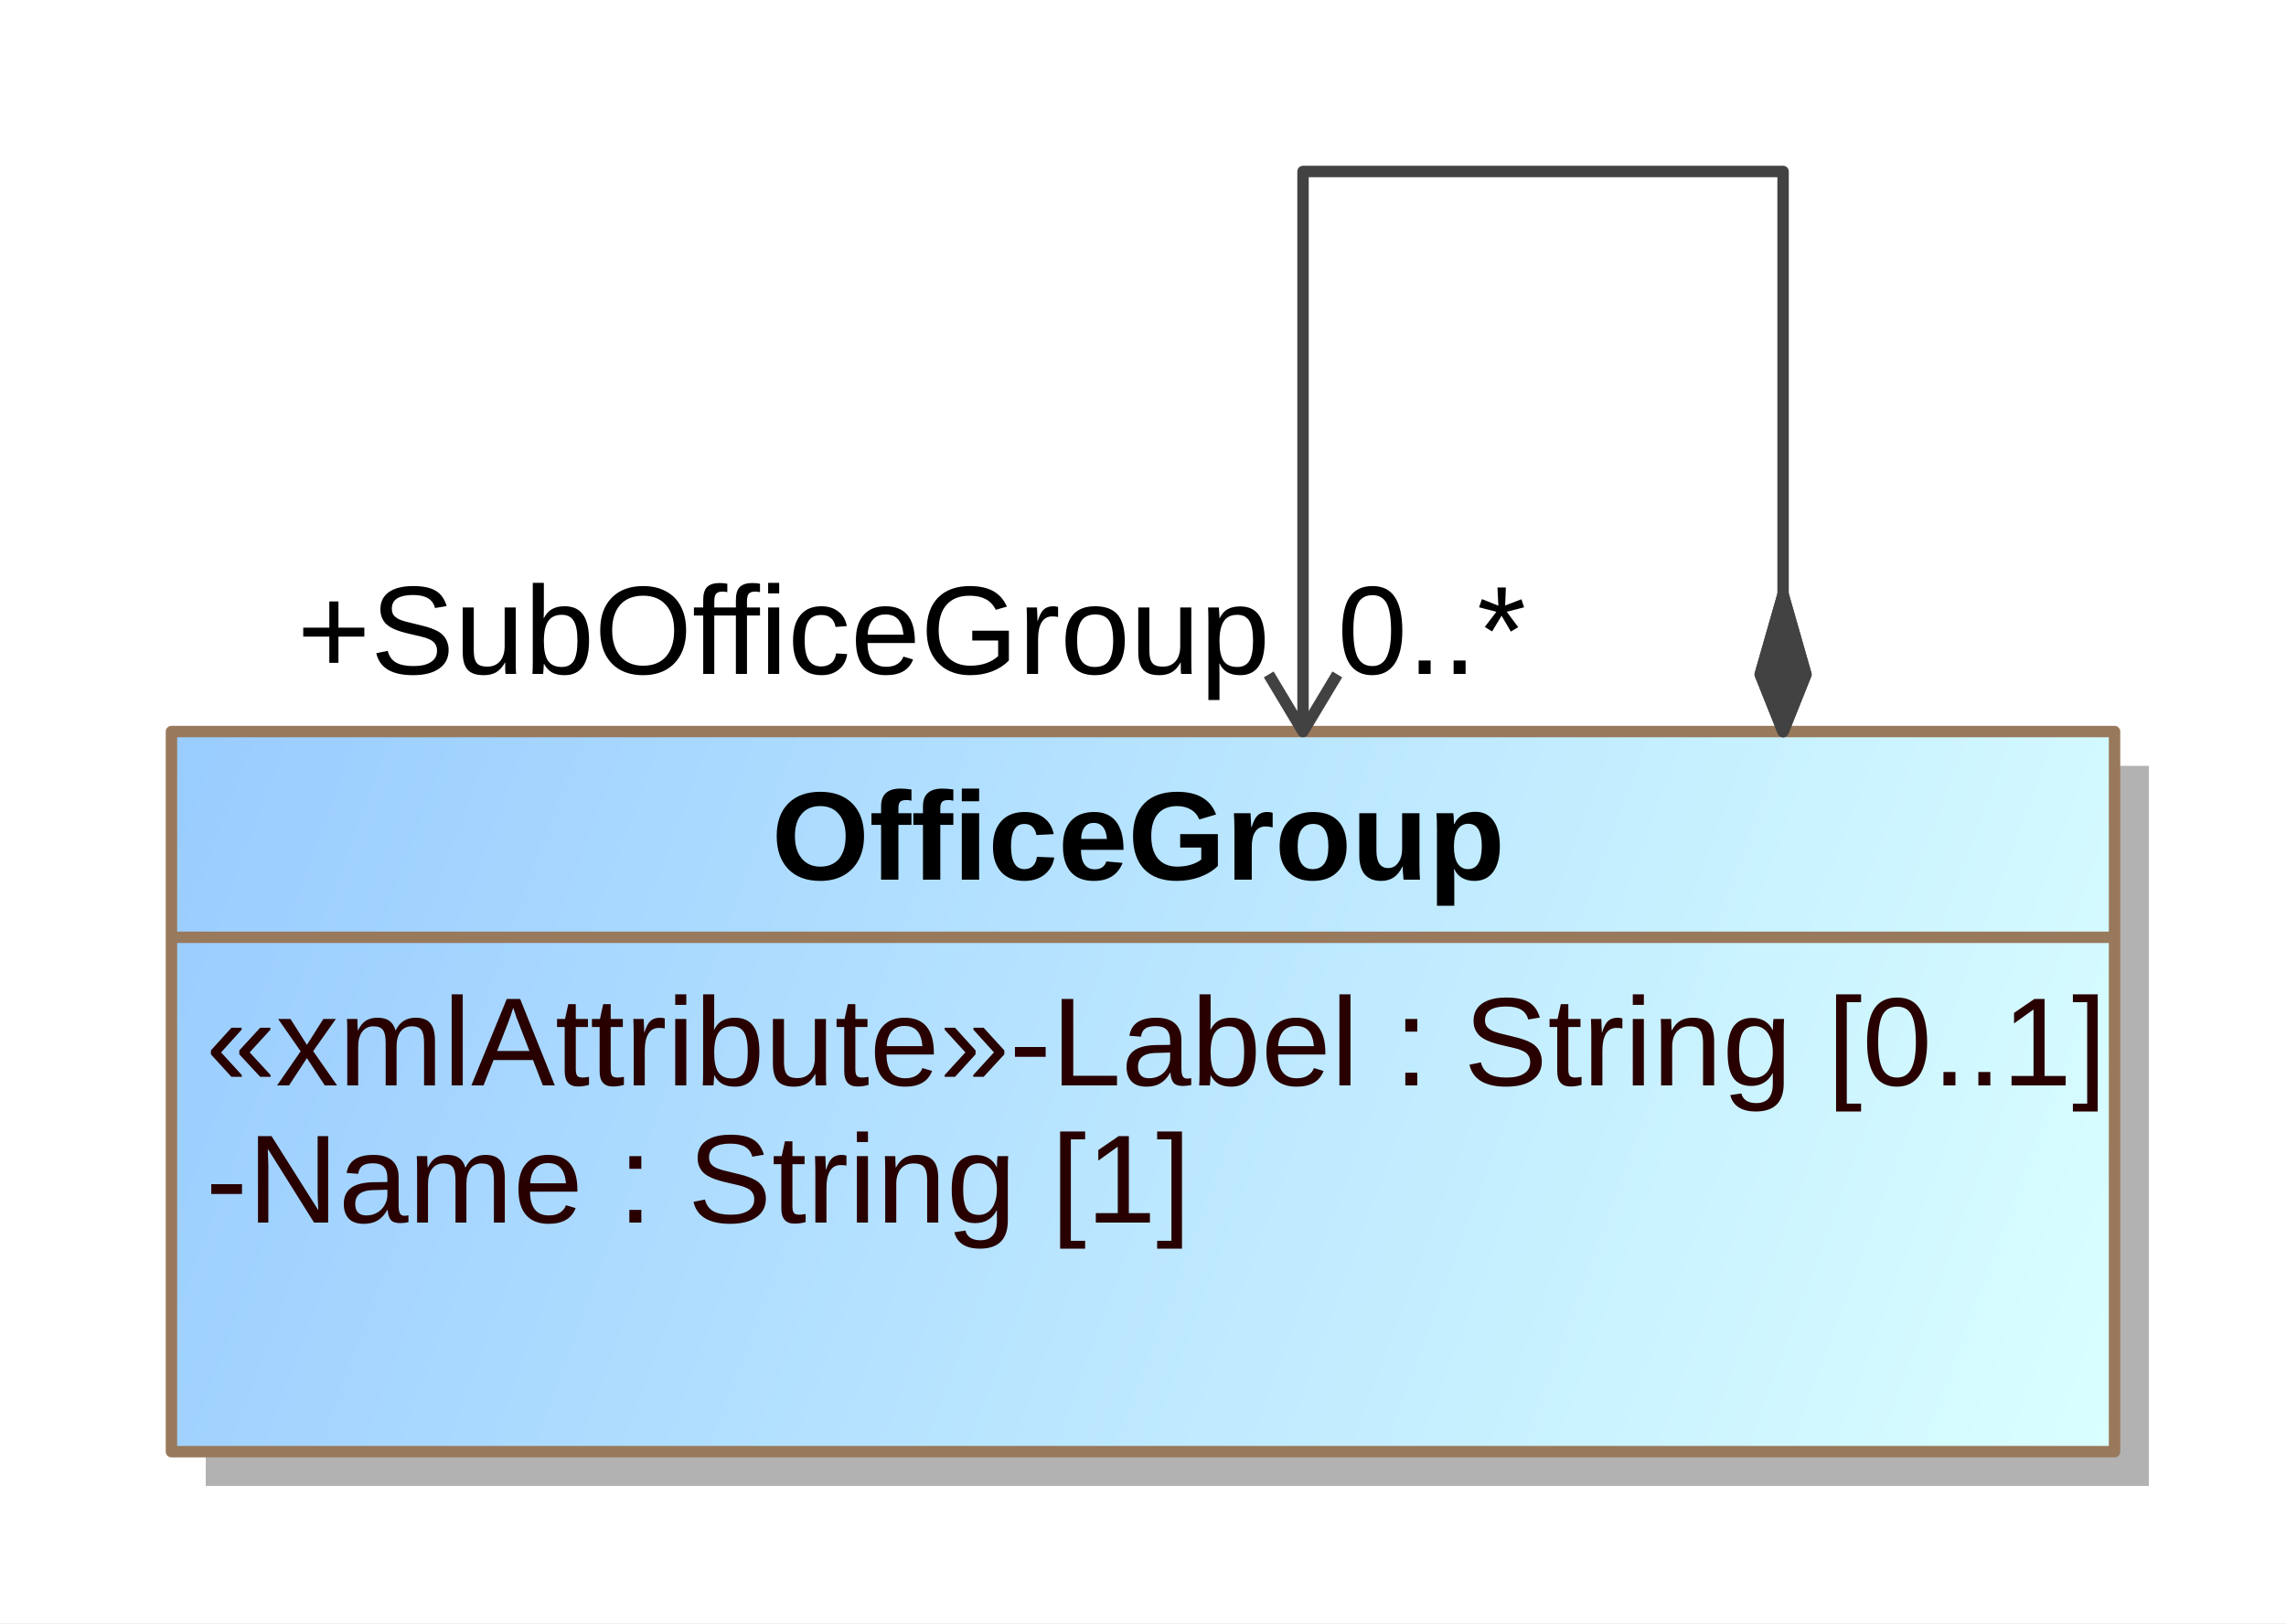
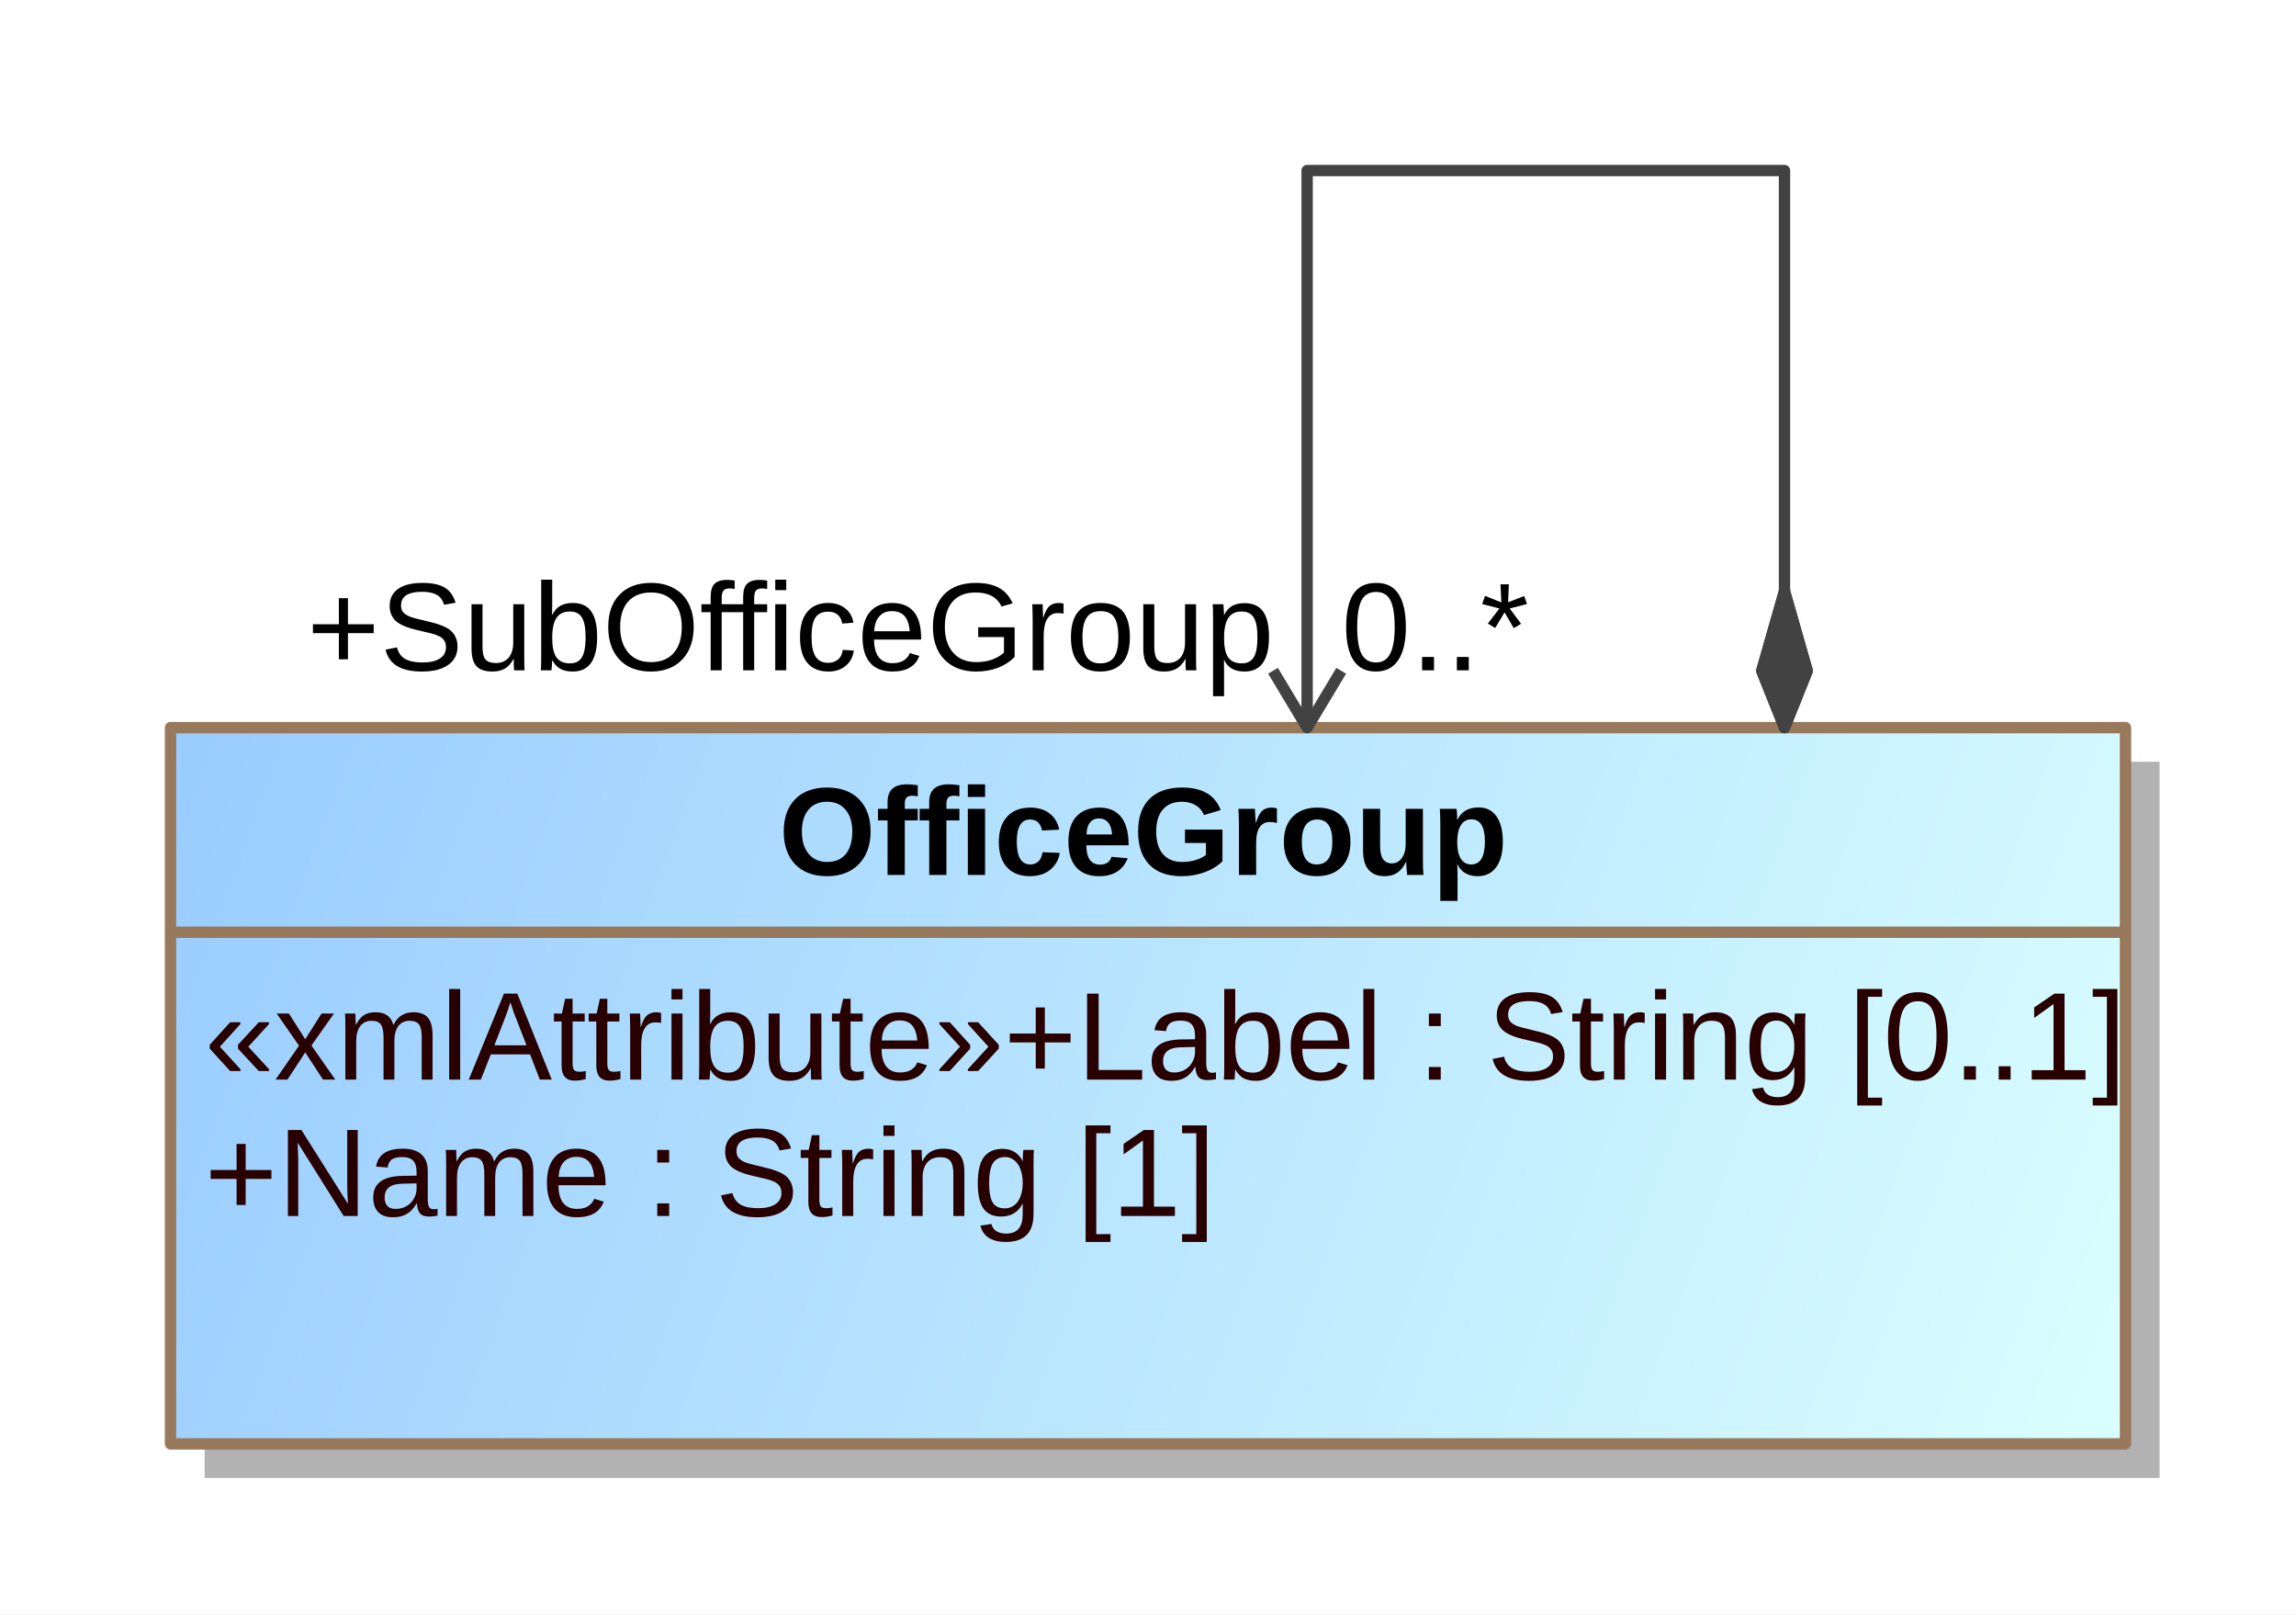
- <svg xmlns="http://www.w3.org/2000/svg" fill-opacity="1" color-rendering="auto" color-interpolation="auto" text-rendering="auto" stroke="black" stroke-linecap="square" width="2.083in" stroke-miterlimit="10" shape-rendering="auto" stroke-opacity="1" fill="black" stroke-dasharray="none" font-weight="normal" stroke-width="1" viewBox="0 0 200 142" height="1.479in" font-family="'Arial'" font-style="normal" stroke-linejoin="miter" font-size="12" stroke-dashoffset="0" image-rendering="auto">
+ <svg xmlns="http://www.w3.org/2000/svg" fill-opacity="1" color-rendering="auto" color-interpolation="auto" text-rendering="auto" stroke="black" stroke-linecap="square" width="2.104in" stroke-miterlimit="10" shape-rendering="auto" stroke-opacity="1" fill="black" stroke-dasharray="none" font-weight="normal" stroke-width="1" viewBox="0 0 202 142" height="1.479in" font-family="'Arial'" font-style="normal" stroke-linejoin="miter" font-size="12" stroke-dashoffset="0" image-rendering="auto">
  <defs id="genericDefs" />
  <g>
    <defs id="defs1">
-       <linearGradient x1="798" gradientUnits="userSpaceOnUse" x2="968" y1="441" y2="504" id="linearGradient1" spreadMethod="pad">
+       <linearGradient x1="798" gradientUnits="userSpaceOnUse" x2="970" y1="441" y2="504" id="linearGradient1" spreadMethod="pad">
        <stop stop-opacity="1" stop-color="rgb(153,204,255)" offset="0%" />
        <stop stop-opacity="1" stop-color="rgb(218,255,255)" offset="100%" />
      </linearGradient>
      <clipPath clipPathUnits="userSpaceOnUse" id="clipPath1">
-         <path d="M0 0 L200 0 L200 142 L0 142 L0 0 Z" />
+         <path d="M0 0 L202 0 L202 142 L0 142 L0 0 Z" />
      </clipPath>
      <clipPath clipPathUnits="userSpaceOnUse" id="clipPath2">
-         <path d="M783 377 L983 377 L983 519 L783 519 L783 377 Z" />
+         <path d="M783 377 L985 377 L985 519 L783 519 L783 377 Z" />
      </clipPath>
    </defs>
    <g fill="white" stroke="white">
-       <rect x="0" width="200" height="142" y="0" clip-path="url(#clipPath1)" stroke="none" />
-       <rect x="801" y="444" transform="translate(-783,-377)" clip-path="url(#clipPath2)" fill="rgb(178,178,178)" width="170" text-rendering="geometricPrecision" height="63" stroke="none" />
-       <rect x="798" y="441" transform="translate(-783,-377)" clip-path="url(#clipPath2)" fill="url(#linearGradient1)" width="170" text-rendering="geometricPrecision" height="63" stroke="none" />
+       <rect x="0" width="202" height="142" y="0" clip-path="url(#clipPath1)" stroke="none" />
+       <rect x="801" y="444" transform="translate(-783,-377)" clip-path="url(#clipPath2)" fill="rgb(178,178,178)" width="172" text-rendering="geometricPrecision" height="63" stroke="none" />
+       <rect x="798" y="441" transform="translate(-783,-377)" clip-path="url(#clipPath2)" fill="url(#linearGradient1)" width="172" text-rendering="geometricPrecision" height="63" stroke="none" />
    </g>
    <g fill="rgb(153,121,92)" text-rendering="geometricPrecision" transform="translate(-783,-377)" stroke-linecap="butt" stroke="rgb(153,121,92)" stroke-linejoin="round">
-       <rect fill="none" x="798" width="170" height="63" y="441" clip-path="url(#clipPath2)" />
-       <line y2="459" fill="none" x1="798" clip-path="url(#clipPath2)" x2="968" y1="459" />
-       <text x="801" font-size="11" y="483.958" clip-path="url(#clipPath2)" fill="rgb(40,0,0)" stroke="none" space="preserve">-Name : String [1]</text>
-       <text x="801" font-size="11" y="471.958" clip-path="url(#clipPath2)" fill="rgb(40,0,0)" stroke="none" space="preserve">«xmlAttribute»-Label : String [0..1]</text>
+       <rect fill="none" x="798" width="172" height="63" y="441" clip-path="url(#clipPath2)" />
+       <line y2="459" fill="none" x1="798" clip-path="url(#clipPath2)" x2="970" y1="459" />
+       <text x="801" font-size="11" y="483.958" clip-path="url(#clipPath2)" fill="rgb(40,0,0)" stroke="none" space="preserve">+Name : String [1]</text>
+       <text x="801" font-size="11" y="471.958" clip-path="url(#clipPath2)" fill="rgb(40,0,0)" stroke="none" space="preserve">«xmlAttribute»+Label : String [0..1]</text>
    </g>
    <g text-rendering="geometricPrecision" font-size="11" font-weight="bold" transform="translate(-783,-377)" stroke-linecap="butt" stroke-linejoin="round">
-       <text x="850.5" space="preserve" y="453.958" clip-path="url(#clipPath2)" stroke="none">OfficeGroup</text>
-       <polygon fill="none" clip-path="url(#clipPath2)" points=" 939 441 941 436 939 429 937 436" stroke="rgb(66,66,66)" />
-       <polygon fill="rgb(66,66,66)" clip-path="url(#clipPath2)" points=" 939 441 941 436 939 429 937 436" stroke="none" />
-       <polygon fill="none" clip-path="url(#clipPath2)" points=" 939 441 941 436 939 429 937 436" stroke="rgb(66,66,66)" />
-       <path fill="none" d="M900 436 L897 441 L894 436" clip-path="url(#clipPath2)" stroke="rgb(66,66,66)" />
-       <path fill="none" d="M897 441 L897 392 L939 392 L939 429" clip-path="url(#clipPath2)" stroke="rgb(66,66,66)" />
-       <text x="809" space="preserve" y="435.958" clip-path="url(#clipPath2)" font-weight="normal" stroke="none">+SubOfficeGroup</text>
-       <text x="900" space="preserve" y="435.958" clip-path="url(#clipPath2)" font-weight="normal" stroke="none">0..*</text>
+       <text x="851.5" space="preserve" y="453.958" clip-path="url(#clipPath2)" stroke="none">OfficeGroup</text>
+       <polygon fill="none" clip-path="url(#clipPath2)" points=" 940 441 942 436 940 429 938 436" stroke="rgb(66,66,66)" />
+       <polygon fill="rgb(66,66,66)" clip-path="url(#clipPath2)" points=" 940 441 942 436 940 429 938 436" stroke="none" />
+       <polygon fill="none" clip-path="url(#clipPath2)" points=" 940 441 942 436 940 429 938 436" stroke="rgb(66,66,66)" />
+       <path fill="none" d="M901 436 L898 441 L895 436" clip-path="url(#clipPath2)" stroke="rgb(66,66,66)" />
+       <path fill="none" d="M898 441 L898 392 L940 392 L940 429" clip-path="url(#clipPath2)" stroke="rgb(66,66,66)" />
+       <text x="810" space="preserve" y="435.958" clip-path="url(#clipPath2)" font-weight="normal" stroke="none">+SubOfficeGroup</text>
+       <text x="901" space="preserve" y="435.958" clip-path="url(#clipPath2)" font-weight="normal" stroke="none">0..*</text>
    </g>
  </g>
</svg>
